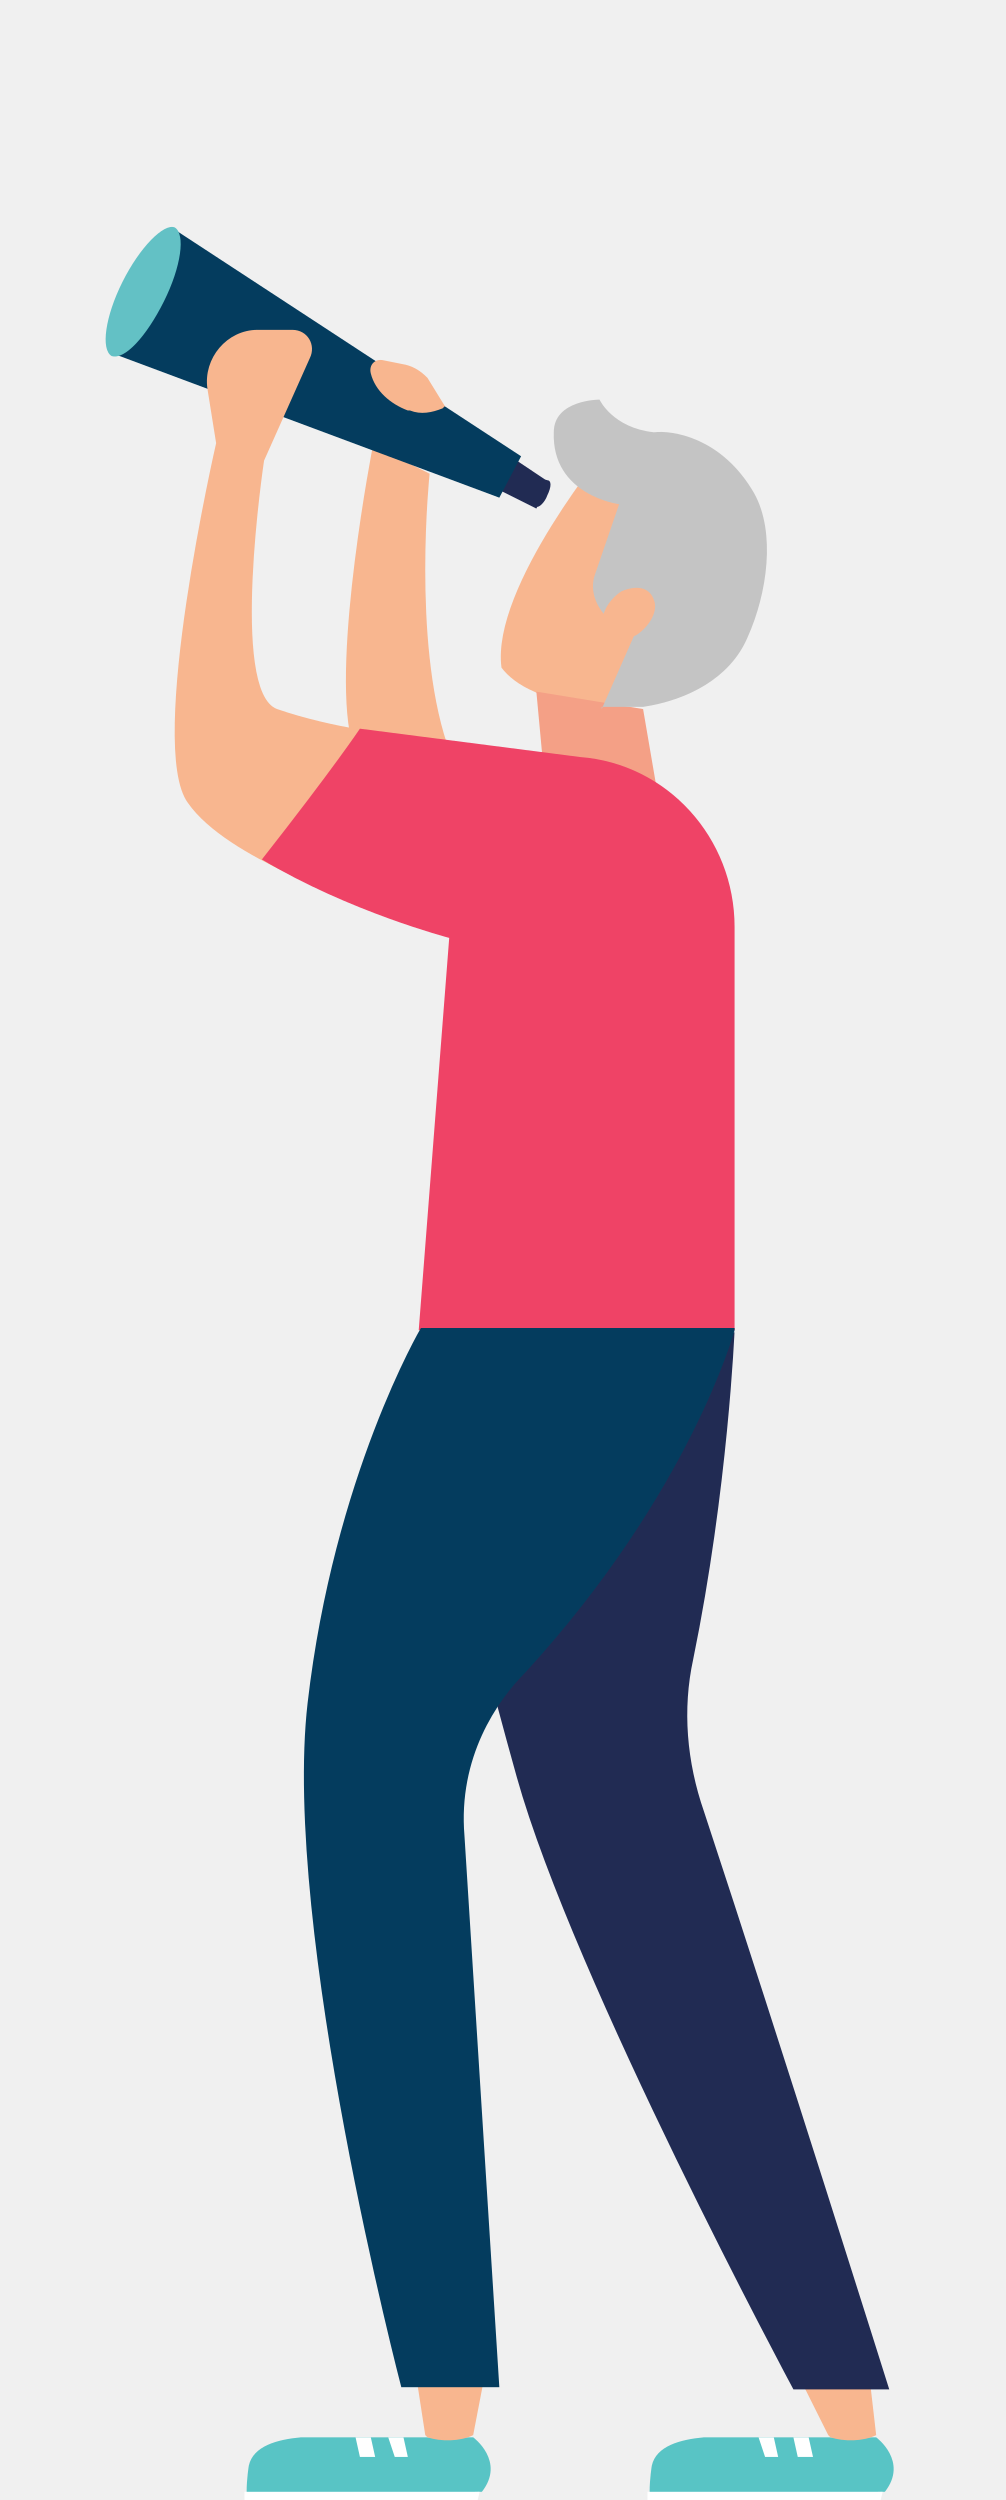
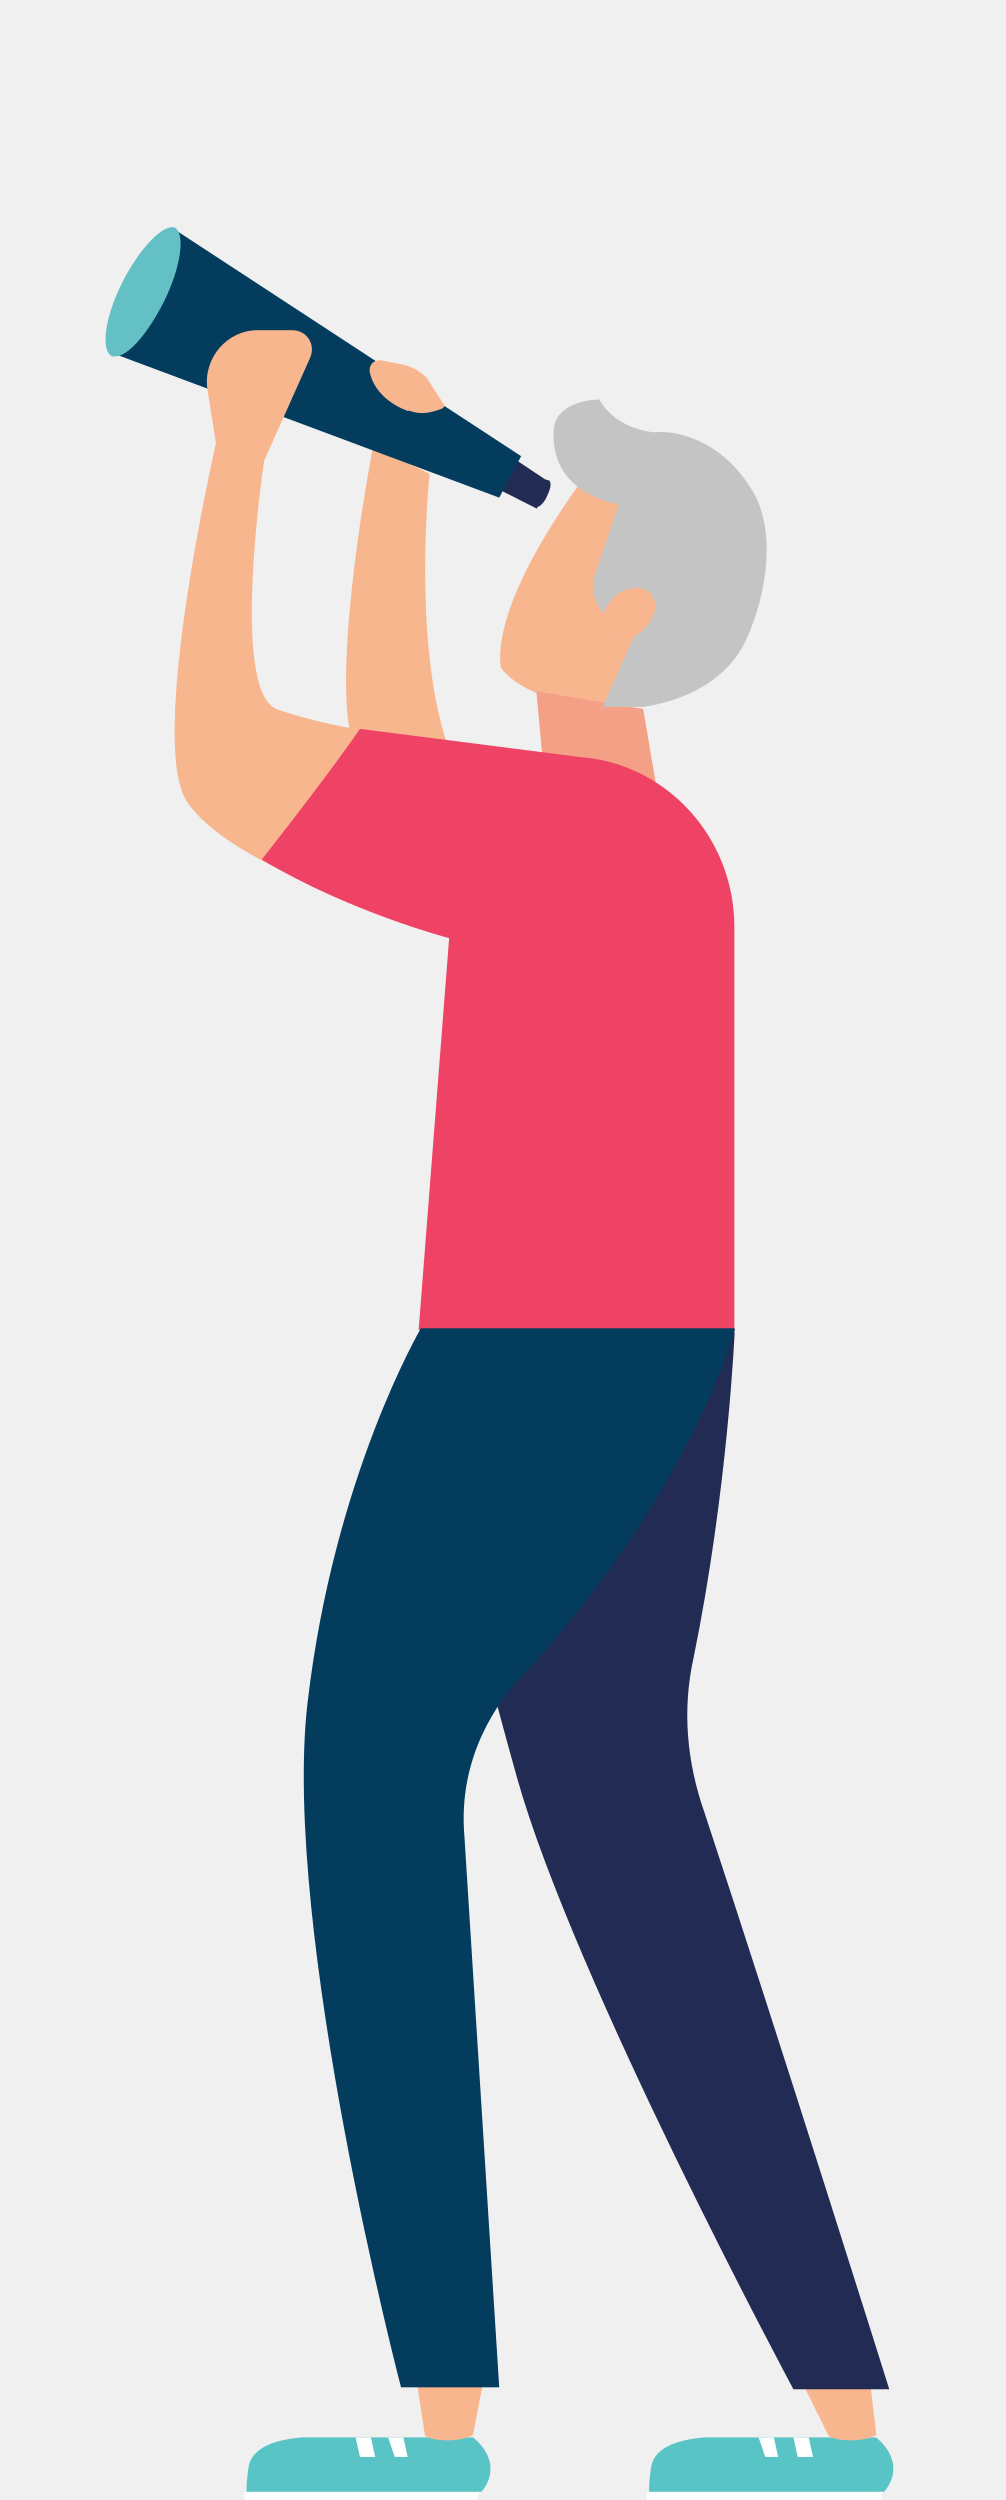
- <svg xmlns="http://www.w3.org/2000/svg" width="257" height="639" viewBox="0 0 257 639" fill="none">
-   <g clip-path="url(#clip0)">
-     <path d="M120.944 622.976H76.958C70.834 623.533 64.709 625.204 63.595 630.217C63.595 630.217 63.038 633.56 63.038 636.902C64.709 638.573 123.171 636.902 123.171 636.902C129.296 629.103 120.944 622.976 120.944 622.976Z" fill="#58C4C5" />
-     <path d="M62.481 636.902H122.614L122.057 639.13H62.481V636.902Z" fill="white" />
-     <path d="M103.128 622.976H99.23L100.9 627.989H104.241L103.128 622.976Z" fill="white" />
-     <path d="M94.776 622.976H90.878L91.992 627.989H95.889L94.776 622.976Z" fill="white" />
-     <path d="M123.729 607.936L120.945 622.419C117.604 624.09 112.593 624.09 109.252 622.976L108.695 622.419L106.468 607.936H123.729Z" fill="#F8B68F" />
-     <path d="M223.95 622.976H179.964C173.839 623.533 167.714 625.204 166.601 630.217C166.601 630.217 166.044 633.56 166.044 636.902C167.714 638.573 226.177 636.902 226.177 636.902C232.302 629.103 223.95 622.976 223.95 622.976Z" fill="#58C4C5" />
-     <path d="M165.487 636.902H225.62L225.063 639.13H165.487V636.902Z" fill="white" />
-     <path d="M206.689 622.976H202.792L203.905 627.989H207.803L206.689 622.976Z" fill="white" />
-     <path d="M197.781 622.976H193.884L195.554 627.989H198.895L197.781 622.976Z" fill="white" />
-     <path d="M222.28 607.936L223.95 622.419C220.61 624.09 215.599 624.09 212.258 622.976L211.701 622.419L204.463 607.936H222.28Z" fill="#F8B68F" />
-     <path d="M156.021 113.278L192.213 137.231L181.077 166.197C181.077 166.754 180.52 166.754 180.52 167.311C179.963 167.311 178.85 167.311 178.293 167.311C178.293 167.311 178.293 167.311 177.736 167.311C177.736 167.311 177.736 167.311 177.179 167.311C167.714 167.311 159.362 173.439 153.794 181.238C147.67 180.681 142.102 179.566 136.534 176.781C132.636 175.11 129.852 172.882 128.182 170.654C125.398 150.043 156.021 113.278 156.021 113.278Z" fill="#F8B68F" />
-     <path d="M109.808 121.077C109.808 121.077 105.354 163.413 114.262 190.151C110.365 193.493 94.775 210.204 89.764 189.037C84.753 167.869 95.332 113.835 95.332 113.835L109.808 121.077Z" fill="#F8B68F" />
-     <path d="M132.079 117.736L140.431 123.306L137.09 129.991L128.182 125.534L132.079 117.736Z" fill="#212B53" />
-     <path d="M137.091 125.534C135.977 127.762 135.977 129.433 137.091 129.433C137.647 129.991 139.318 128.319 139.875 126.648C140.988 124.42 140.988 122.749 139.875 122.749C138.761 122.192 137.647 123.863 137.091 125.534Z" fill="#212B53" />
-     <path d="M28.517 86.54C30.187 82.641 32.971 77.071 36.869 71.5C42.993 63.145 44.664 58.688 44.664 58.688L133.193 116.621L127.625 127.205L29.074 90.44C28.517 89.326 28.517 88.212 28.517 86.54Z" fill="#043C5E" />
-     <path d="M164.374 181.238L167.714 200.735H139.318L137.091 176.782L164.374 181.238Z" fill="#F4A086" />
-     <path d="M91.434 230.258C91.434 230.258 58.027 219.674 48.005 205.191C37.426 190.708 55.243 113.278 55.243 113.278L53.016 99.352C51.903 91.553 58.027 84.311 65.822 84.311H74.731C78.628 84.311 80.856 88.211 79.185 91.553L67.493 117.734C67.493 117.734 58.584 176.781 70.833 181.238C85.31 186.251 102.013 187.922 102.013 187.922L91.434 230.258Z" fill="#F8B68F" />
-     <path d="M153.794 181.238L162.146 162.298L156.578 158.956C152.681 156.17 150.454 151.157 152.124 146.701L158.249 128.875C158.249 128.875 140.988 126.647 141.545 110.493C141.545 102.137 153.238 102.137 153.238 102.137C153.238 102.137 156.578 109.378 167.157 110.493C171.612 109.935 184.418 111.607 192.769 126.09C198.337 136.117 196.11 151.714 191.099 162.855C186.645 173.439 175.509 179.009 164.373 180.68H153.794V181.238Z" fill="#C4C4C4" />
-     <path d="M187.759 339.997C187.759 339.997 186.088 380.661 177.18 424.111C174.396 436.923 175.509 450.292 179.963 463.104C199.451 522.151 227.29 610.722 227.29 610.722H202.792C202.792 610.722 146.556 505.997 132.08 454.191C117.603 402.386 115.376 385.675 115.376 385.675L132.637 340.554H187.759V339.997Z" fill="#212B53" />
-     <path d="M167.157 153.385C168.271 156.171 166.043 160.07 162.703 162.298C159.362 163.969 155.465 163.412 154.351 160.07C153.237 157.285 155.465 153.385 158.805 151.157C162.703 149.486 166.043 150.043 167.157 153.385Z" fill="#F8B68F" />
-     <path d="M107.025 339.996H187.759V236.943C187.759 214.104 170.499 195.164 148.227 193.493L91.992 186.251C91.992 186.251 85.311 196.278 66.936 219.674C89.208 233.043 114.82 239.728 114.82 239.728L107.025 339.996Z" fill="#EF4366" />
-     <path d="M187.759 339.996C187.759 339.996 176.623 381.218 134.308 427.453C127.069 434.694 117.047 449.178 118.718 469.231L127.626 610.164H102.571C102.571 610.164 71.948 493.184 78.629 435.251C85.311 377.319 107.582 339.439 107.582 339.439H187.759V339.996Z" fill="#043C5E" />
-     <path d="M41.881 77.07C37.426 85.983 31.858 92.111 28.518 90.996C25.734 89.325 26.847 80.97 31.302 72.057C35.756 63.144 41.881 57.017 44.665 58.131C47.449 59.802 46.335 68.157 41.881 77.07Z" fill="#63C1C5" />
-     <path d="M113.706 103.808L113.15 104.365C110.366 105.479 107.582 106.036 104.798 104.922H104.241C99.787 103.251 95.889 99.909 94.776 95.452C94.219 93.224 95.889 91.553 98.116 92.11L103.684 93.224C105.911 93.781 107.582 94.895 109.252 96.567L113.706 103.808Z" fill="#F8B68F" />
+ <svg xmlns="http://www.w3.org/2000/svg" xmlns:xlink="http://www.w3.org/1999/xlink" version="1.1" id="Layer_1" x="0px" y="0px" viewBox="0 0 257 639" style="enable-background:new 0 0 257 639;" xml:space="preserve">
+   <style type="text/css">
+ 	.st0{clip-path:url(#SVGID_2_);}
+ 	.st1{fill:#58C4C5;}
+ 	.st2{fill:#FFFFFF;}
+ 	.st3{fill:#F8B68F;}
+ 	.st4{fill:#212B53;}
+ 	.st5{fill:#043C5E;}
+ 	.st6{fill:#F4A086;}
+ 	.st7{fill:#C4C4C4;}
+ 	.st8{fill:#EF4366;}
+ 	.st9{fill:#63C1C5;}
+ </style>
+   <g>
+     <defs>
+       <rect id="SVGID_1_" width="257" height="639" />
+     </defs>
+     <clipPath id="SVGID_2_">
+       <use xlink:href="#SVGID_1_" style="overflow:visible;" />
+     </clipPath>
+     <g class="st0">
+       <path class="st1" d="M120.9,623H77c-6.1,0.6-12.2,2.2-13.4,7.2c0,0-0.6,3.3-0.6,6.7c1.7,1.7,60.1,0,60.1,0    C129.3,629.1,120.9,623,120.9,623z" />
+       <path class="st2" d="M62.5,636.9h60.1l-0.6,2.2H62.5V636.9z" />
+       <path class="st2" d="M103.1,623h-3.9l1.7,5h3.3L103.1,623z" />
+       <path class="st2" d="M94.8,623h-3.9l1.1,5h3.9L94.8,623z" />
+       <path class="st3" d="M123.7,607.9l-2.8,14.5c-3.3,1.7-8.4,1.7-11.7,0.6l-0.6-0.6l-2.2-14.5H123.7z" />
+       <path class="st1" d="M223.9,623h-44c-6.1,0.6-12.3,2.2-13.4,7.2c0,0-0.6,3.3-0.6,6.7c1.7,1.7,60.1,0,60.1,0    C232.3,629.1,223.9,623,223.9,623z" />
+       <path class="st2" d="M165.5,636.9h60.1l-0.6,2.2h-59.6V636.9z" />
+       <path class="st2" d="M206.7,623h-3.9l1.1,5h3.9L206.7,623z" />
+       <path class="st2" d="M197.8,623h-3.9l1.7,5h3.3L197.8,623z" />
+       <path class="st3" d="M222.3,607.9l1.7,14.5c-3.3,1.7-8.4,1.7-11.7,0.6l-0.6-0.6l-7.2-14.5H222.3z" />
+       <path class="st3" d="M156,113.3l36.2,24l-11.1,29c0,0.6-0.6,0.6-0.6,1.1c-0.6,0-1.7,0-2.2,0c0,0,0,0-0.6,0c0,0,0,0-0.6,0    c-9.5,0-17.8,6.1-23.4,13.9c-6.1-0.6-11.7-1.7-17.3-4.5c-3.9-1.7-6.7-3.9-8.4-6.1C125.4,150,156,113.3,156,113.3z" />
+       <path class="st3" d="M109.8,121.1c0,0-4.5,42.3,4.5,69.1c-3.9,3.3-19.5,20.1-24.5-1.1c-5-21.2,5.6-75.2,5.6-75.2L109.8,121.1z" />
+       <path class="st4" d="M132.1,117.7l8.4,5.6l-3.3,6.7l-8.9-4.5L132.1,117.7z" />
+       <path class="st4" d="M137.1,125.5c-1.1,2.2-1.1,3.9,0,3.9c0.6,0.6,2.2-1.1,2.8-2.8c1.1-2.2,1.1-3.9,0-3.9    C138.8,122.2,137.6,123.9,137.1,125.5z" />
+       <path class="st5" d="M28.5,86.5c1.7-3.9,4.5-9.5,8.4-15c6.1-8.4,7.8-12.8,7.8-12.8l88.5,57.9l-5.6,10.6L29.1,90.4    C28.5,89.3,28.5,88.2,28.5,86.5z" />
+       <path class="st6" d="M164.4,181.2l3.3,19.5h-28.4l-2.2-24L164.4,181.2z" />
+       <path class="st3" d="M91.4,230.3c0,0-33.4-10.6-43.4-25.1c-10.6-14.5,7.2-91.9,7.2-91.9L53,99.4c-1.1-7.8,5-15,12.8-15h8.9    c3.9,0,6.1,3.9,4.5,7.2l-11.7,26.2c0,0-8.9,59,3.3,63.5c14.5,5,31.2,6.7,31.2,6.7L91.4,230.3z" />
+       <path class="st7" d="M153.8,181.2l8.4-18.9l-5.6-3.3c-3.9-2.8-6.1-7.8-4.5-12.3l6.1-17.8c0,0-17.3-2.2-16.7-18.4    c0-8.4,11.7-8.4,11.7-8.4s3.3,7.2,13.9,8.4c4.5-0.6,17.3,1.1,25.6,15.6c5.6,10,3.3,25.6-1.7,36.8c-4.5,10.6-15.6,16.2-26.7,17.8    h-10.6V181.2z" />
+       <path class="st4" d="M187.8,340c0,0-1.7,40.7-10.6,84.1c-2.8,12.8-1.7,26.2,2.8,39c19.5,59,47.3,147.6,47.3,147.6h-24.5    c0,0-56.2-104.7-70.7-156.5c-14.5-51.8-16.7-68.5-16.7-68.5l17.3-45.1h55.1V340z" />
+       <path class="st3" d="M167.2,153.4c1.1,2.8-1.1,6.7-4.5,8.9c-3.3,1.7-7.2,1.1-8.4-2.2c-1.1-2.8,1.1-6.7,4.5-8.9    C162.7,149.5,166,150,167.2,153.4z" />
+       <path class="st8" d="M107,340h80.7V236.9c0-22.8-17.3-41.8-39.5-43.4L92,186.3c0,0-6.7,10-25.1,33.4    c22.3,13.4,47.9,20.1,47.9,20.1L107,340z" />
+       <path class="st5" d="M187.8,340c0,0-11.1,41.2-53.5,87.5c-7.2,7.2-17.3,21.7-15.6,41.8l8.9,140.9h-25.1c0,0-30.6-117-23.9-174.9    c6.7-57.9,29-95.8,29-95.8h80.2V340z" />
+       <path class="st9" d="M41.9,77.1c-4.5,8.9-10,15-13.4,13.9c-2.8-1.7-1.7-10,2.8-18.9c4.5-8.9,10.6-15,13.4-13.9    C47.4,59.8,46.3,68.2,41.9,77.1z" />
+       <path class="st3" d="M113.7,103.8l-0.6,0.6c-2.8,1.1-5.6,1.7-8.4,0.6h-0.6c-4.5-1.7-8.4-5-9.5-9.5c-0.6-2.2,1.1-3.9,3.3-3.3    l5.6,1.1c2.2,0.6,3.9,1.7,5.6,3.3L113.7,103.8z" />
+     </g>
  </g>
-   <defs>
-     <clipPath id="clip0">
-       <rect width="257" height="639" fill="white" transform="matrix(-1 0 0 1 257 0)" />
-     </clipPath>
-   </defs>
</svg>
